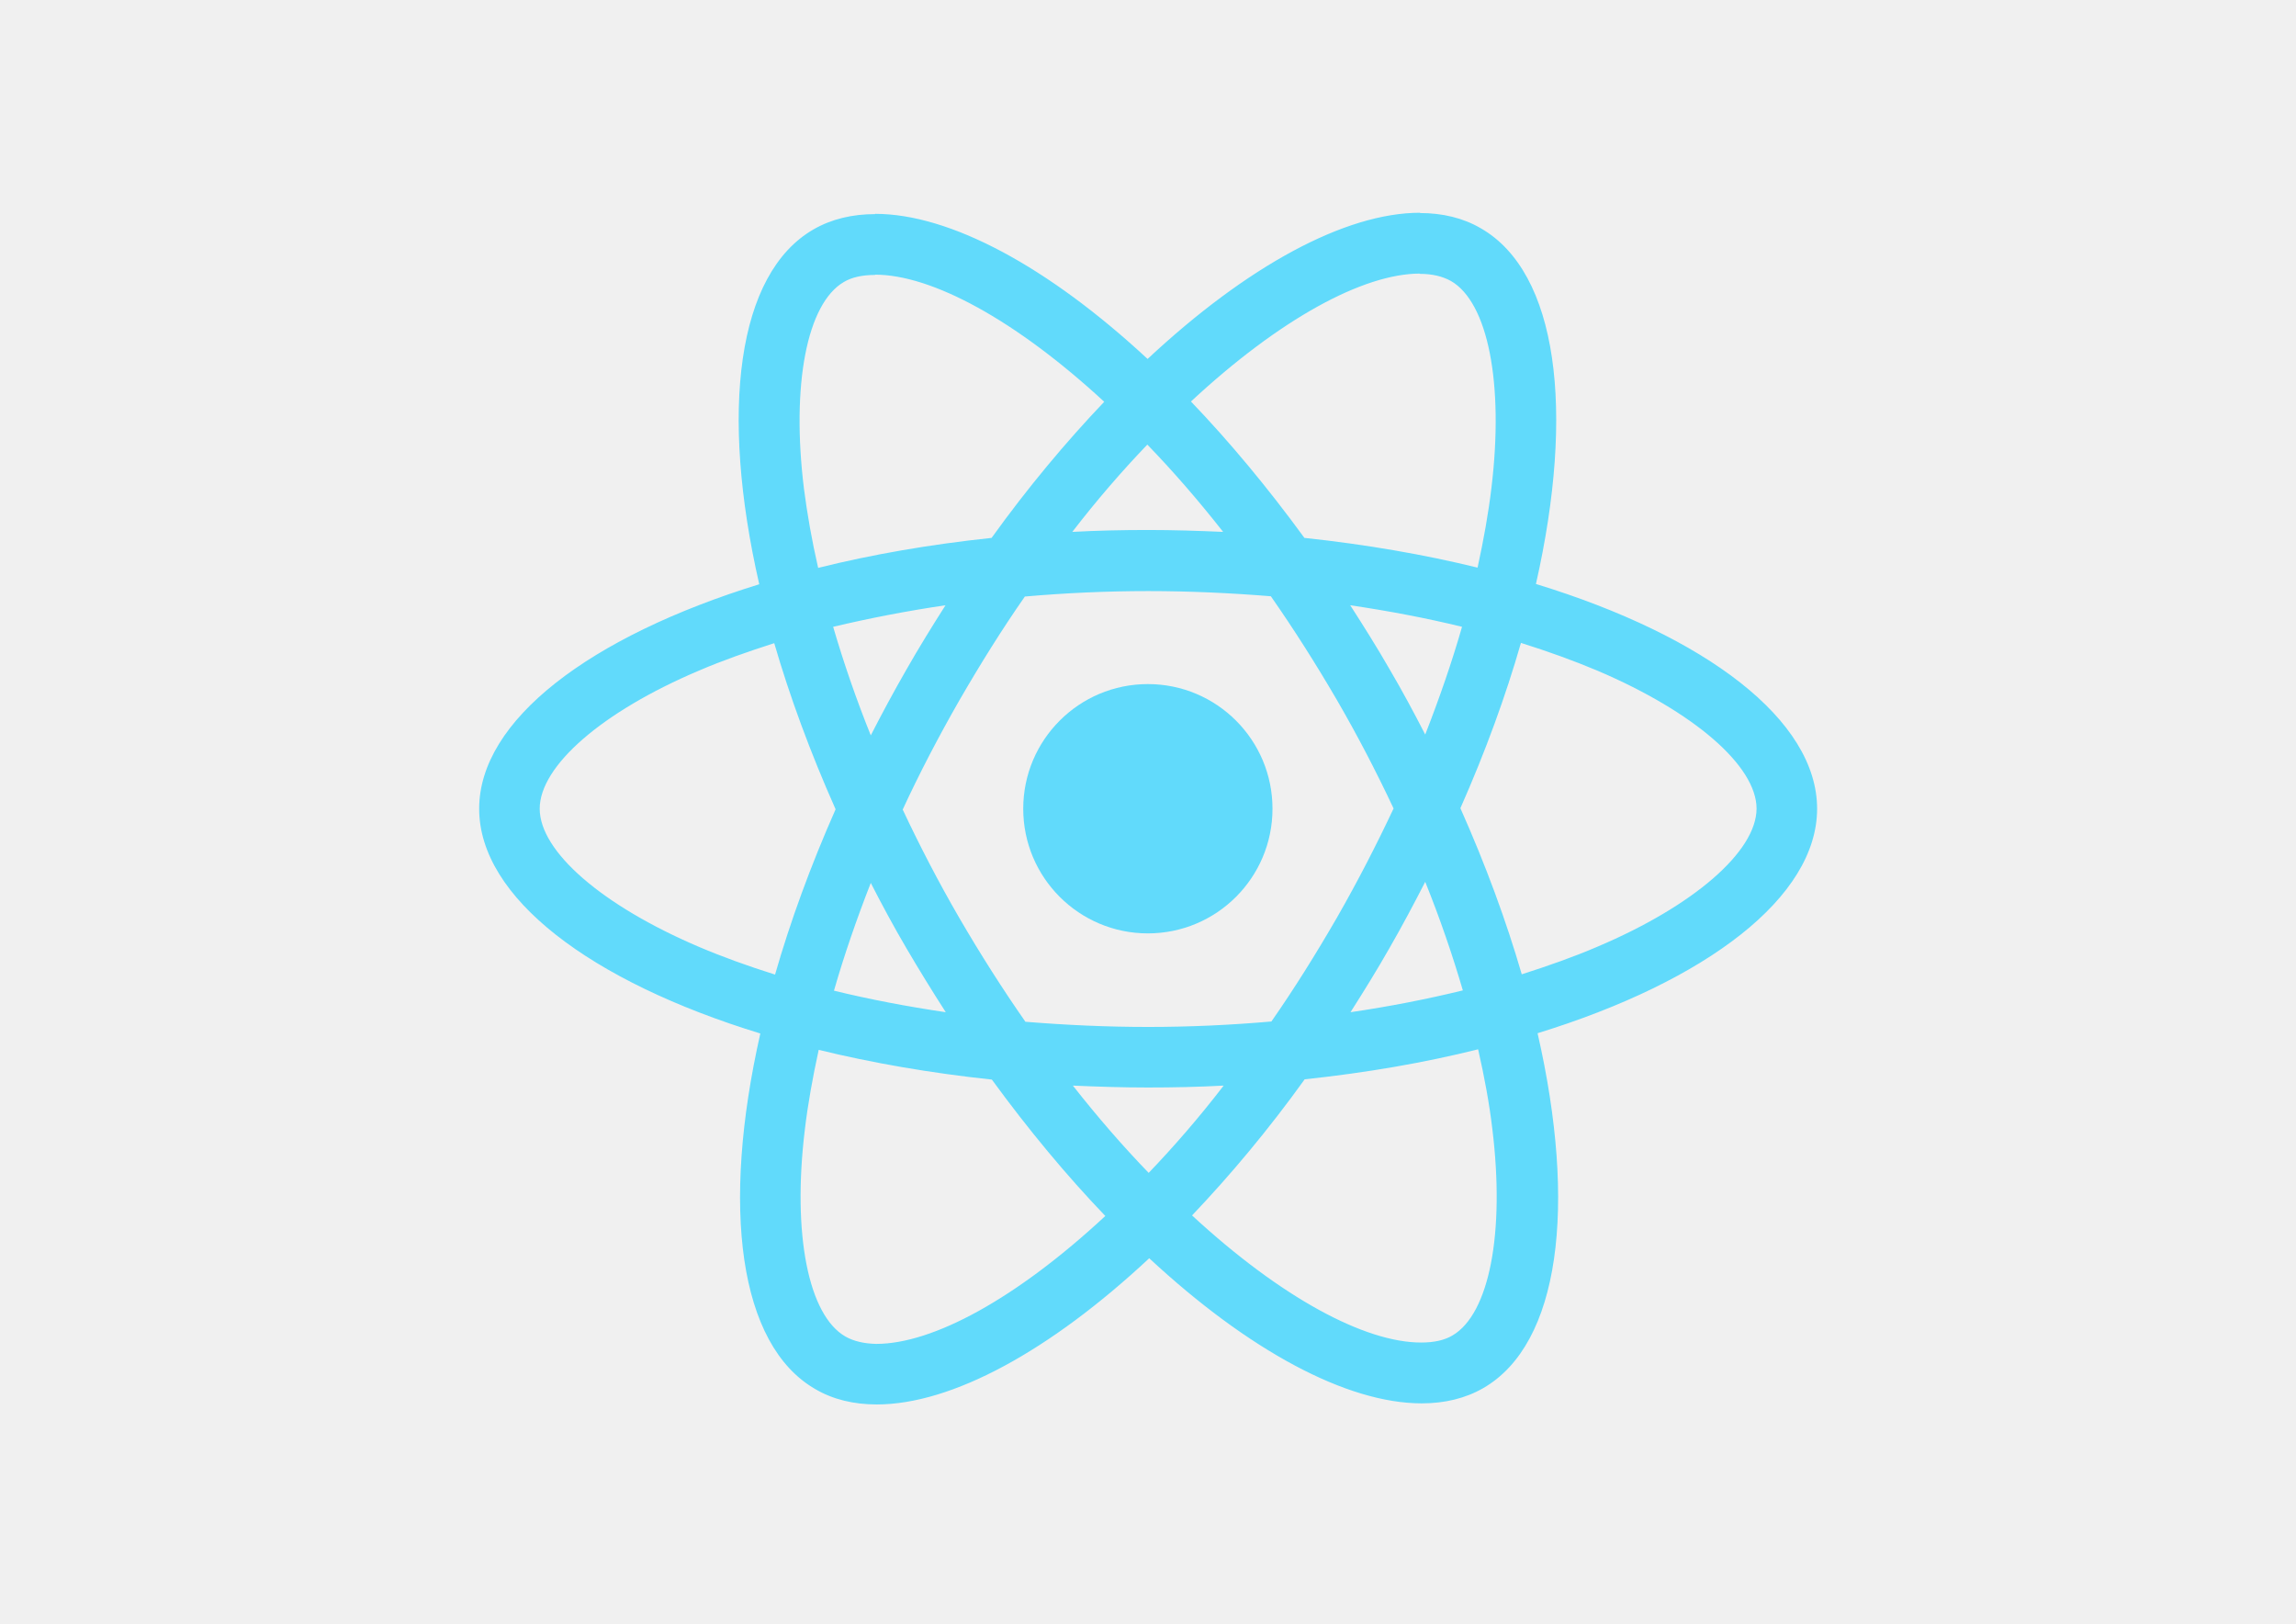
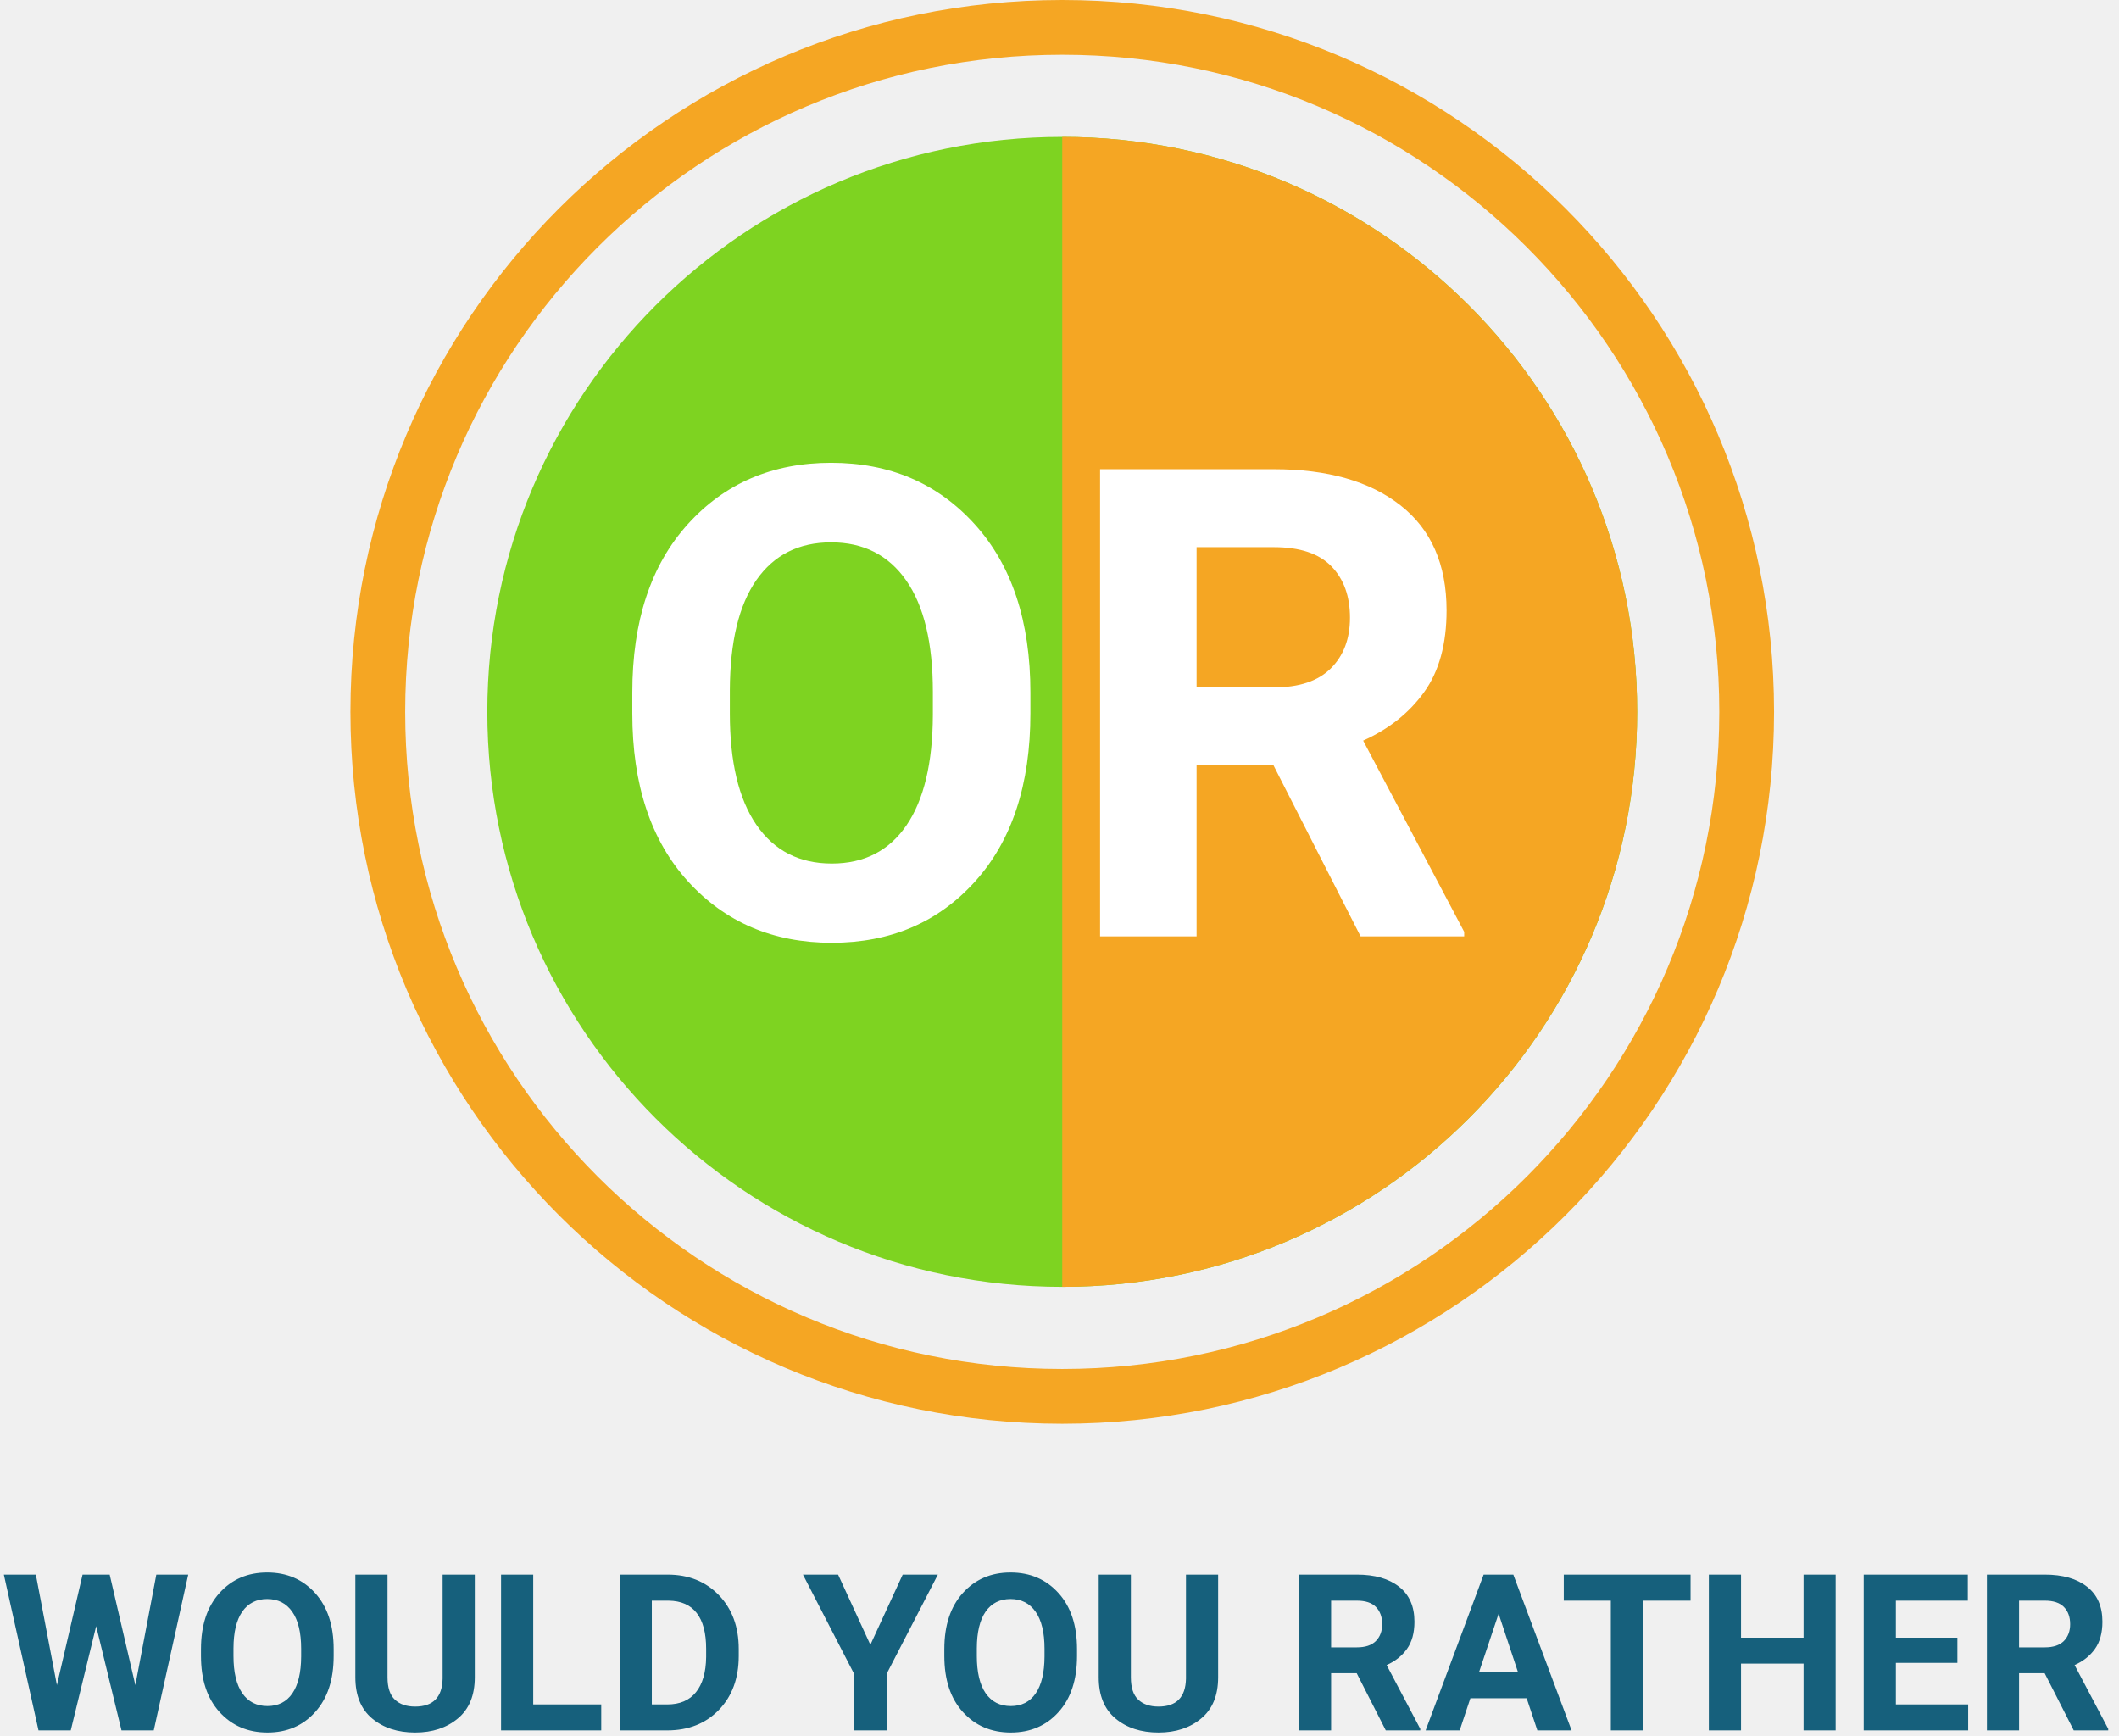
- <svg xmlns="http://www.w3.org/2000/svg" viewBox="0 0 841.9 595.3">
-   <g fill="#61DAFB">
-     <path d="M666.3 296.5c0-32.5-40.7-63.3-103.1-82.4 14.4-63.6 8-114.2-20.2-130.4-6.5-3.8-14.1-5.6-22.4-5.6v22.3c4.6 0 8.3.9 11.4 2.6 13.6 7.8 19.5 37.5 14.9 75.7-1.1 9.4-2.9 19.3-5.1 29.4-19.6-4.8-41-8.5-63.5-10.9-13.5-18.5-27.5-35.3-41.6-50 32.6-30.3 63.2-46.9 84-46.9V78c-27.5 0-63.5 19.6-99.9 53.6-36.4-33.8-72.4-53.2-99.9-53.2v22.3c20.7 0 51.4 16.5 84 46.6-14 14.7-28 31.4-41.3 49.9-22.6 2.4-44 6.1-63.6 11-2.3-10-4-19.7-5.2-29-4.7-38.2 1.1-67.9 14.6-75.8 3-1.8 6.9-2.6 11.5-2.6V78.5c-8.4 0-16 1.8-22.6 5.6-28.1 16.2-34.4 66.7-19.9 130.1-62.2 19.2-102.7 49.9-102.7 82.3 0 32.5 40.7 63.3 103.1 82.4-14.4 63.6-8 114.2 20.2 130.4 6.5 3.8 14.1 5.6 22.5 5.6 27.5 0 63.5-19.6 99.9-53.6 36.4 33.8 72.4 53.2 99.9 53.2 8.4 0 16-1.8 22.6-5.6 28.1-16.2 34.4-66.7 19.9-130.1 62-19.1 102.5-49.9 102.5-82.3zm-130.2-66.7c-3.7 12.9-8.3 26.2-13.5 39.5-4.1-8-8.4-16-13.1-24-4.6-8-9.5-15.8-14.4-23.4 14.2 2.1 27.9 4.7 41 7.9zm-45.8 106.5c-7.8 13.5-15.8 26.3-24.1 38.2-14.9 1.3-30 2-45.2 2-15.1 0-30.2-.7-45-1.9-8.3-11.9-16.4-24.6-24.2-38-7.6-13.1-14.5-26.4-20.8-39.8 6.2-13.4 13.2-26.8 20.7-39.9 7.8-13.5 15.8-26.3 24.1-38.2 14.9-1.3 30-2 45.2-2 15.1 0 30.2.7 45 1.9 8.3 11.9 16.4 24.6 24.2 38 7.6 13.1 14.5 26.4 20.8 39.8-6.3 13.4-13.2 26.8-20.7 39.9zm32.3-13c5.4 13.4 10 26.8 13.8 39.8-13.1 3.2-26.9 5.9-41.2 8 4.9-7.7 9.8-15.6 14.4-23.7 4.6-8 8.9-16.1 13-24.1zM421.2 430c-9.3-9.6-18.6-20.3-27.8-32 9 .4 18.2.7 27.5.7 9.4 0 18.7-.2 27.8-.7-9 11.7-18.3 22.4-27.5 32zm-74.4-58.9c-14.2-2.1-27.9-4.7-41-7.9 3.7-12.9 8.3-26.2 13.5-39.5 4.1 8 8.4 16 13.1 24 4.7 8 9.5 15.8 14.4 23.4zM420.7 163c9.3 9.6 18.6 20.3 27.8 32-9-.4-18.2-.7-27.5-.7-9.4 0-18.7.2-27.8.7 9-11.7 18.3-22.4 27.5-32zm-74 58.9c-4.9 7.7-9.8 15.6-14.4 23.7-4.6 8-8.9 16-13 24-5.4-13.4-10-26.8-13.8-39.8 13.1-3.1 26.9-5.8 41.2-7.9zm-90.5 125.2c-35.4-15.1-58.3-34.9-58.3-50.6 0-15.7 22.9-35.6 58.3-50.6 8.6-3.7 18-7 27.7-10.1 5.7 19.6 13.2 40 22.5 60.9-9.2 20.8-16.6 41.1-22.2 60.6-9.9-3.1-19.3-6.5-28-10.2zM310 490c-13.6-7.8-19.5-37.5-14.9-75.7 1.1-9.4 2.9-19.3 5.1-29.4 19.6 4.8 41 8.5 63.5 10.9 13.5 18.5 27.5 35.3 41.6 50-32.6 30.3-63.2 46.9-84 46.9-4.5-.1-8.3-1-11.3-2.7zm237.2-76.2c4.7 38.2-1.1 67.9-14.6 75.8-3 1.8-6.9 2.6-11.5 2.6-20.7 0-51.4-16.5-84-46.6 14-14.7 28-31.4 41.3-49.9 22.6-2.4 44-6.1 63.6-11 2.3 10.1 4.1 19.8 5.2 29.1zm38.5-66.7c-8.6 3.7-18 7-27.7 10.1-5.7-19.6-13.2-40-22.5-60.9 9.2-20.8 16.6-41.1 22.2-60.6 9.9 3.1 19.3 6.5 28.1 10.2 35.4 15.1 58.3 34.9 58.3 50.6-.1 15.7-23 35.6-58.4 50.6zM320.8 78.4z" />
-     <circle cx="420.9" cy="296.5" r="45.7" />
-     <path d="M520.5 78.1z" />
+ <svg xmlns="http://www.w3.org/2000/svg" xmlns:xlink="http://www.w3.org/1999/xlink" width="387px" height="317px" viewBox="0 0 387 317" version="1.1">
+   <defs>
+     <circle id="path-1" cx="105" cy="105" r="105" />
+   </defs>
+   <g id="Page-1" stroke="none" stroke-width="1" fill="none" fill-rule="evenodd">
+     <g id="Group" transform="translate(0, 5)">
+       <circle id="Oval" stroke="#F5A623" stroke-width="10" cx="194" cy="125" r="125" />
+       <g id="Rectangle" transform="translate(89, 20)">
+         <mask id="mask-2" fill="white">
+           <use xlink:href="#path-1" />
+         </mask>
+         <use id="Mask" fill="#7ED321" xlink:href="#path-1" />
+         <rect fill="#F5A623" mask="url(#mask-2)" x="105" y="-87" width="304" height="363" />
+       </g>
+       <text id="OR" font-family="Roboto-Black, Roboto" font-size="120" font-weight="700" fill="#FFFFFF">
+         <tspan x="110.434" y="166">OR</tspan>
+       </text>
+       <text id="WOULD-YOU-RATHER" font-family="Roboto-Black, Roboto" font-size="40" font-weight="700" fill="#16607C">
+         <tspan x="0.016" y="311">WOULD YOU RATHER</tspan>
+       </text>
+     </g>
  </g>
</svg>
